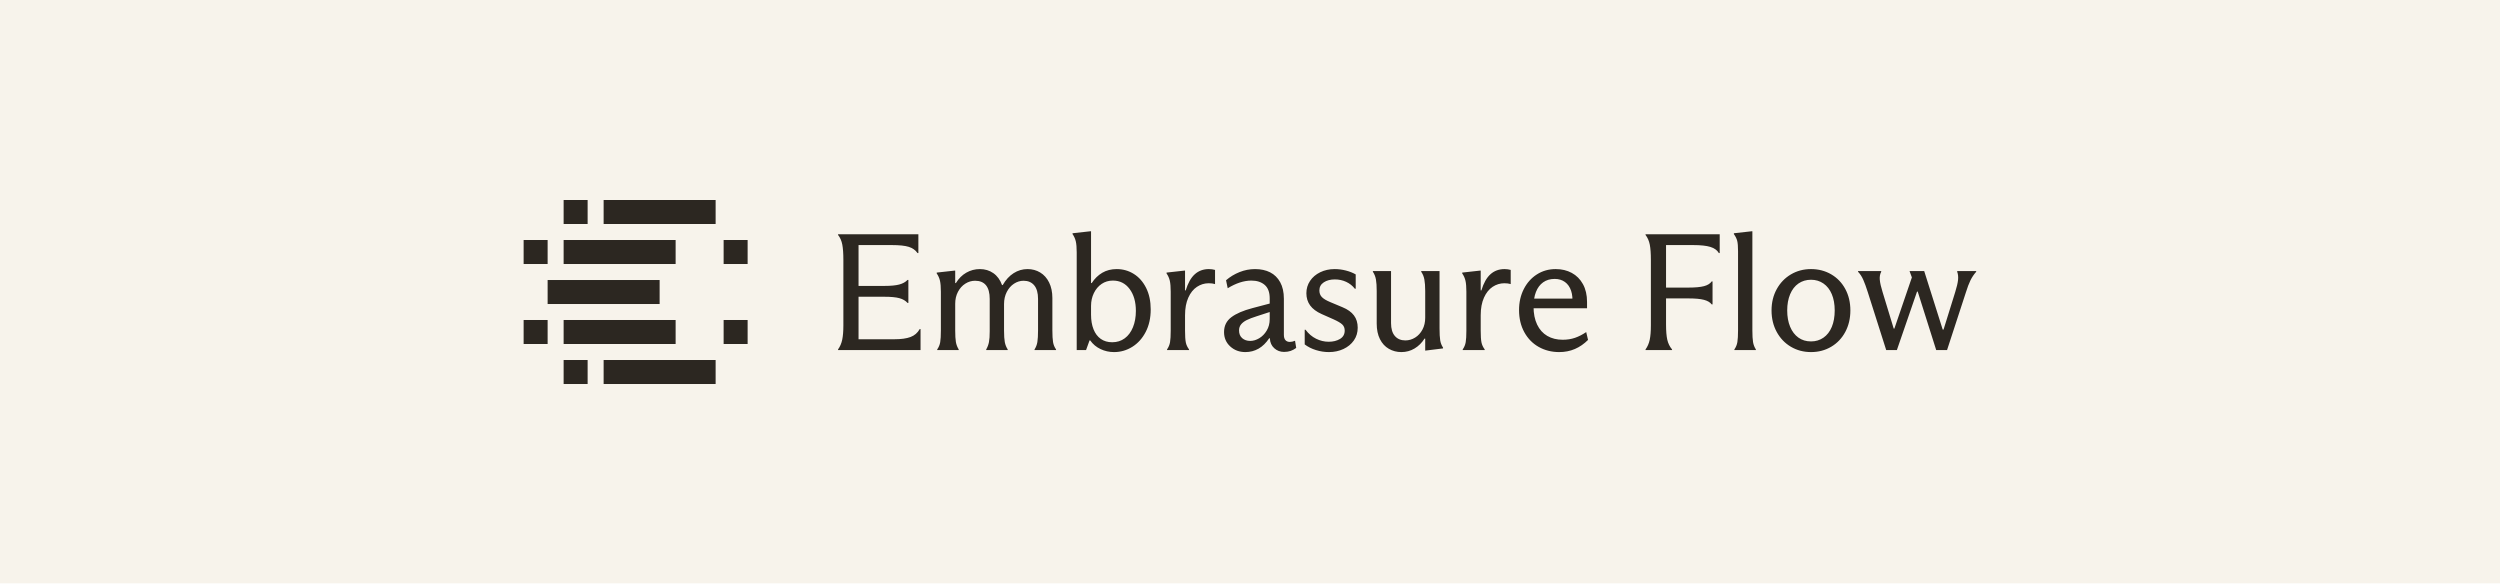
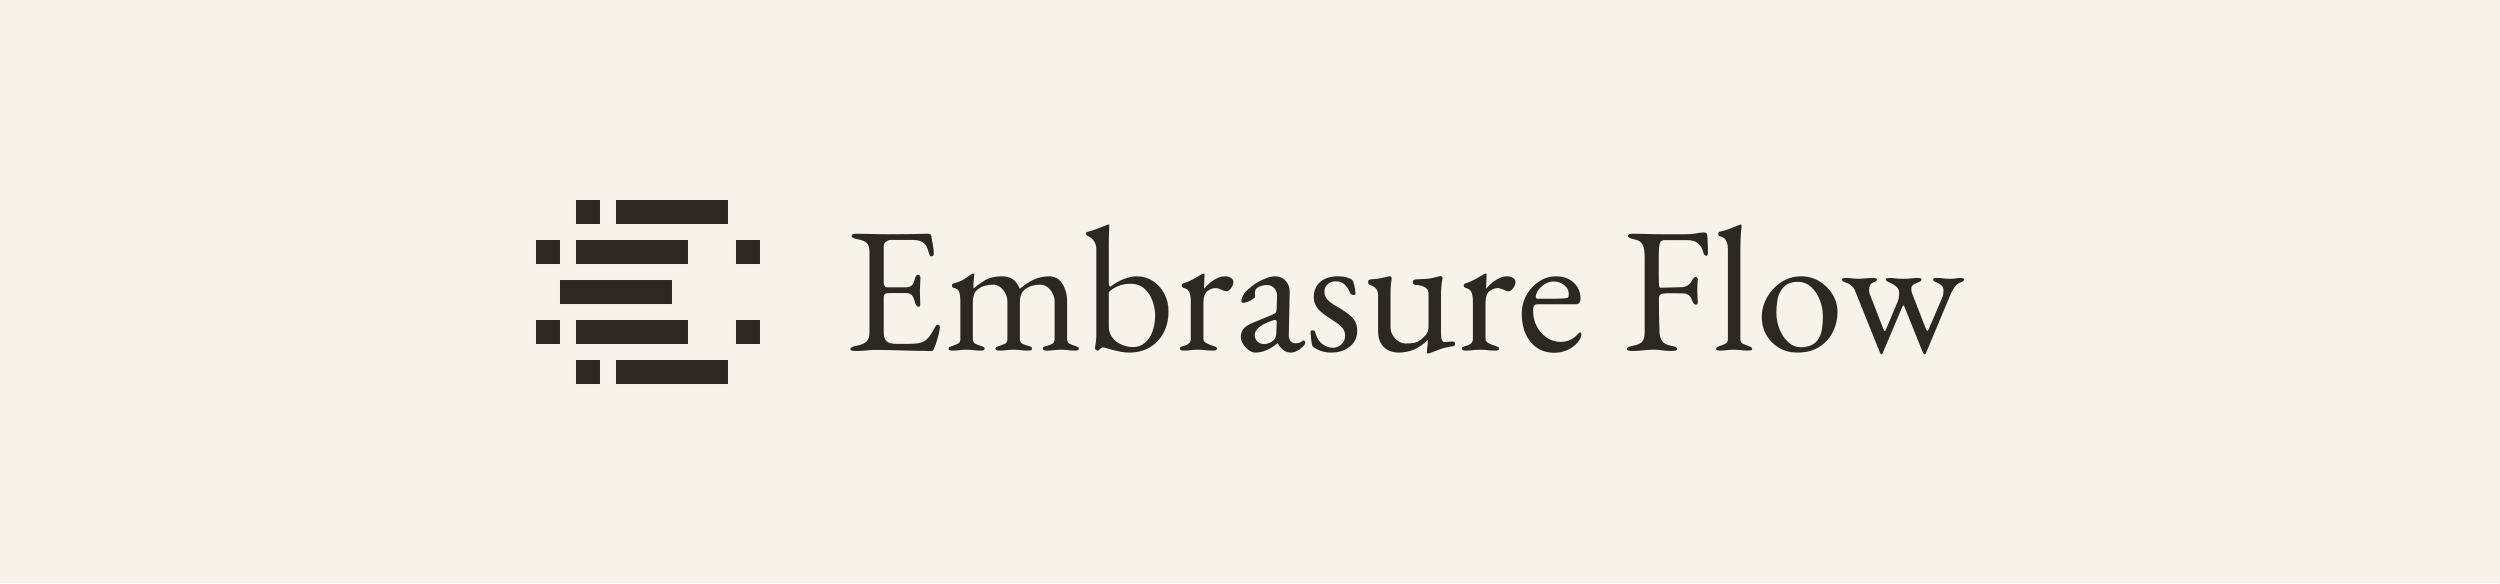
<svg xmlns="http://www.w3.org/2000/svg" width="1200" height="280" viewBox="0 0 1200 280" role="img" aria-labelledby="title desc">
  <rect width="1200" height="280" fill="#F7F3EB" />
-   <g transform="translate(251.340 96) scale(.16)" fill="#2C2721">
+   <g transform="translate(257.275 96) scale(.16)" fill="#2C2721">
    <rect x="120" width="72" height="72" />
    <rect x="120" y="480.022" width="72" height="72" />
    <rect y="120.021" width="72" height="72" />
    <rect x="600" y="120.021" width="72" height="72" />
    <rect y="359.993" width="72" height="72" />
    <rect x="600" y="359.993" width="72" height="72" />
    <rect x="240" width="336" height="72" />
    <rect x="240" y="480.022" width="336" height="72" />
    <rect x="120" y="120.021" width="336" height="72" />
    <rect x="120" y="359.993" width="336" height="72" />
    <rect x="72.001" y="240.05" width="336" height="72" />
  </g>
-   <path fill="#2C2721" transform="translate(396.340 168.040) scale(0.08 -0.08)" d="M569 126V0H74V4Q92 29 99.0 62.0Q106 95 106 149V155V540Q106 599 99.5 633.0Q93 667 74 691V695H556V582H551Q532 609 498.0 619.5Q464 630 398 630H197V385H352Q410 385 441.5 393.5Q473 402 491 421H496V283H491Q473 303 442.0 311.5Q411 320 352 320H197V65H412Q473 65 509.0 78.5Q545 92 564 126ZM691.0 350Q691.0 393 685.5 416.5Q680.0 440 666.0 460V465L774.0 477H777.0V402H781.0Q806.0 443 843.5 464.5Q881.0 486 925.0 486Q971.0 486 1006.0 461.5Q1041.0 437 1058.0 390H1062.0Q1089.0 437 1127.5 461.5Q1166.0 486 1211.0 486Q1253.0 486 1287.0 465.5Q1321.0 445 1340.5 405.5Q1360.0 366 1360.0 312V119Q1360.0 72 1364.0 48.0Q1368.0 24 1382.0 4V0H1253.0V4Q1266.0 24 1270.0 48.5Q1274.0 73 1274.0 119V307Q1274.0 361 1251.0 388.5Q1228.0 416 1187.0 416Q1157.0 416 1130.0 398.5Q1103.0 381 1086.5 349.0Q1070.0 317 1070.0 276V116Q1070.0 72 1074.5 48.0Q1079.0 24 1092.0 4V0H963.0V4Q975.0 25 979.5 48.0Q984.0 71 984.0 113Q984.0 114 984.0 114.5Q984.0 115 984.0 116V307Q984.0 361 962.0 388.5Q940.0 416 896.0 416Q865.0 416 837.5 398.5Q810.0 381 793.5 349.5Q777.0 318 777.0 278V117Q777.0 73 781.0 49.0Q785.0 25 798.0 4V0H669.0V4Q683.0 24 687.0 47.5Q691.0 71 691.0 117ZM1730.0 -12Q1687.0 -12 1649.0 6.0Q1611.0 24 1587.0 58H1583.0L1562.0 0H1506.0V586Q1506.0 629 1500.5 652.5Q1495.0 676 1481.0 696V701L1589.0 713H1592.0V402H1596.0Q1622.0 442 1659.5 464.0Q1697.0 486 1746.0 486Q1802.0 486 1848.5 457.0Q1895.0 428 1922.5 373.0Q1950.0 318 1950.0 244Q1950.0 167 1920.0 109.0Q1890.0 51 1839.5 19.5Q1789.0 -12 1730.0 -12ZM1719.0 47Q1762.0 47 1794.0 70.5Q1826.0 94 1843.5 137.0Q1861.0 180 1861.0 235Q1861.0 316 1823.5 366.5Q1786.0 417 1723.0 417Q1685.0 417 1655.5 397.0Q1626.0 377 1609.0 342.0Q1592.0 307 1592.0 265V212Q1592.0 162 1607.0 124.5Q1622.0 87 1650.5 67.0Q1679.0 47 1719.0 47ZM2070.0 350Q2070.0 393 2064.5 416.5Q2059.0 440 2045.0 460V465L2153.0 477H2156.0V358H2160.0Q2180.0 424 2214.5 455.0Q2249.0 486 2299.0 486Q2318.0 486 2336.0 481V396Q2320.0 401 2298.0 401Q2260.0 401 2227.5 379.5Q2195.0 358 2175.5 314.5Q2156.0 271 2156.0 209V116Q2156.0 69 2160.5 46.5Q2165.0 24 2180.0 4V0H2048.0V4Q2062.0 24 2066.0 47.5Q2070.0 71 2070.0 116ZM2518.0 -12Q2464.0 -12 2427.0 22.0Q2390.0 56 2390.0 108Q2390.0 164 2433.5 197.0Q2477.0 230 2561.0 252L2667.0 280L2669.0 230L2586.0 203Q2548.0 191 2526.0 180.0Q2504.0 169 2492.0 154.0Q2480.0 139 2480.0 118Q2480.0 88 2499.0 71.5Q2518.0 55 2547.0 55Q2574.0 55 2601.0 71.0Q2628.0 87 2646.0 117.0Q2664.0 147 2664.0 186V310Q2664.0 365 2634.0 391.0Q2604.0 417 2554.0 417Q2487.0 417 2412.0 371L2402.0 419Q2438.0 450 2483.0 468.0Q2528.0 486 2576.0 486Q2628.0 486 2666.5 466.5Q2705.0 447 2727.0 407.0Q2749.0 367 2749.0 308V92Q2749.0 70 2758.5 59.5Q2768.0 49 2785.0 49Q2799.0 49 2816.0 56L2823.0 13Q2807.0 1 2789.5 -5.0Q2772.0 -11 2750.0 -11Q2716.0 -11 2691.5 11.0Q2667.0 33 2665.0 69V71H2661.0Q2633.0 29 2597.0 8.5Q2561.0 -12 2518.0 -12ZM3019.0 -12Q2980.0 -12 2941.5 0.0Q2903.0 12 2874.0 34V122H2879.0Q2906.0 86 2942.5 68.0Q2979.0 50 3018.0 50Q3058.0 50 3086.0 67.0Q3114.0 84 3114.0 117Q3114.0 140 3099.0 154.0Q3084.0 168 3046.0 185L2976.0 216Q2929.0 237 2906.5 268.0Q2884.0 299 2884.0 341Q2884.0 382 2906.0 415.0Q2928.0 448 2967.0 467.0Q3006.0 486 3054.0 486Q3087.0 486 3120.5 477.5Q3154.0 469 3180.0 454V368H3175.0Q3154.0 395 3122.5 409.5Q3091.0 424 3055.0 424Q3015.0 424 2988.5 406.5Q2962.0 389 2962.0 358Q2962.0 334 2976.5 318.5Q2991.0 303 3027.0 288L3101.0 257Q3147.0 238 3169.5 208.0Q3192.0 178 3192.0 134Q3192.0 91 3169.0 58.0Q3146.0 25 3106.5 6.5Q3067.0 -12 3019.0 -12ZM3454.0 -12Q3413.0 -12 3379.0 7.5Q3345.0 27 3325.5 65.5Q3306.0 104 3306.0 159V354Q3306.0 397 3301.5 423.0Q3297.0 449 3283.0 470V474H3392.0V162Q3392.0 111 3415.0 84.5Q3438.0 58 3478.0 58Q3509.0 58 3536.5 75.0Q3564.0 92 3580.5 123.0Q3597.0 154 3597.0 194V354Q3597.0 397 3592.0 423.5Q3587.0 450 3573.0 470V474H3683.0V130Q3683.0 83 3687.0 58.5Q3691.0 34 3704.0 15V10L3599.0 -3H3597.0V69H3593.0Q3569.0 31 3533.0 9.5Q3497.0 -12 3454.0 -12ZM3844.0 350Q3844.0 393 3838.5 416.5Q3833.0 440 3819.0 460V465L3927.0 477H3930.0V358H3934.0Q3954.0 424 3988.5 455.0Q4023.0 486 4073.0 486Q4092.0 486 4110.0 481V396Q4094.0 401 4072.0 401Q4034.0 401 4001.5 379.5Q3969.0 358 3949.5 314.5Q3930.0 271 3930.0 209V116Q3930.0 69 3934.5 46.5Q3939.0 24 3954.0 4V0H3822.0V4Q3836.0 24 3840.0 47.5Q3844.0 71 3844.0 116ZM4401.0 -12Q4333.0 -12 4278.0 19.0Q4223.0 50 4191.5 107.5Q4160.0 165 4160.0 240Q4160.0 310 4188.5 366.0Q4217.0 422 4267.0 454.0Q4317.0 486 4380.0 486Q4434.0 486 4476.5 463.0Q4519.0 440 4543.5 395.5Q4568.0 351 4568.0 289V251H4230.0V309H4525.0L4479.0 274Q4484.0 321 4472.5 355.5Q4461.0 390 4435.5 408.5Q4410.0 427 4374.0 427Q4333.0 427 4304.5 406.5Q4276.0 386 4261.5 349.0Q4247.0 312 4247.0 261Q4247.0 198 4268.5 153.0Q4290.0 108 4329.5 85.0Q4369.0 62 4422.0 62Q4462.0 62 4495.5 73.5Q4529.0 85 4563.0 108L4574.0 61Q4538.0 25 4495.0 6.5Q4452.0 -12 4401.0 -12ZM4919.0 4Q4937.0 29 4944.0 61.5Q4951.0 94 4951.0 148V154V541Q4951.0 599 4944.5 632.5Q4938.0 666 4919.0 691V695H5364.0V582H5359.0Q5344.0 608 5308.0 619.0Q5272.0 630 5206.0 630H5042.0V375H5178.0Q5237.0 375 5269.5 383.5Q5302.0 392 5316.0 412H5321.0V274H5316.0Q5302.0 293 5269.5 301.5Q5237.0 310 5178.0 310H5042.0V154Q5042.0 95 5049.5 62.0Q5057.0 29 5078.0 4V0H4919.0ZM5452.0 4Q5466.0 24 5470.0 48.0Q5474.0 72 5474.0 118V593Q5474.0 636 5469.0 655.5Q5464.0 675 5449.0 696V701L5557.0 713H5560.0V118Q5560.0 72 5564.0 48.0Q5568.0 24 5581.0 4V0H5452.0ZM5912.0 -12Q5845.0 -12 5791.0 20.0Q5737.0 52 5706.0 109.0Q5675.0 166 5675.0 238Q5675.0 309 5706.0 365.5Q5737.0 422 5791.0 454.0Q5845.0 486 5912.0 486Q5979.0 486 6033.0 454.5Q6087.0 423 6117.5 366.5Q6148.0 310 6148.0 238Q6148.0 166 6117.5 109.0Q6087.0 52 6033.0 20.0Q5979.0 -12 5912.0 -12ZM5912.0 52Q5954.0 52 5986.5 74.5Q6019.0 97 6036.5 139.0Q6054.0 181 6054.0 238Q6054.0 294 6036.5 335.5Q6019.0 377 5986.5 399.5Q5954.0 422 5912.0 422Q5869.0 422 5836.5 399.5Q5804.0 377 5786.5 335.0Q5769.0 293 5769.0 238Q5769.0 182 5786.5 140.0Q5804.0 98 5836.0 75.0Q5868.0 52 5912.0 52ZM6412.0 129 6517.0 436 6503.0 474H6591.0L6702.0 123H6707.0L6777.0 348Q6791.0 393 6794.0 420.5Q6797.0 448 6789.0 470V474H6903.0V470Q6882.0 446 6868.5 418.5Q6855.0 391 6841.0 346L6728.0 0H6663.0L6552.0 351H6548.0L6427.0 0H6363.0L6252.0 349Q6238.0 393 6225.5 421.5Q6213.0 450 6194.0 470V474H6333.0V470Q6322.0 449 6324.5 421.5Q6327.0 394 6341.0 349L6408.0 129Z" />
+   <path fill="#2C2721" transform="translate(405.030 168.040) scale(0.08554 -0.08554)" d="M66 -5Q53 -5 45.0 -2.5Q37 0 37 6Q37 18 70 24Q108 31 126.0 47.0Q144 63 144 99V549Q144 585 129.5 600.0Q115 615 77 622Q60 625 52.0 630.0Q44 635 44 642Q44 648 52.0 650.5Q60 653 73 653Q111 653 137.5 652.0Q164 651 189.5 650.5Q215 650 250 650Q283 650 319.5 650.5Q356 651 387 651Q421 652 444.5 652.5Q468 653 472 653Q477 653 483.0 651.0Q489 649 490 644Q495 616 500.0 588.5Q505 561 505 541Q505 532 500.5 529.0Q496 526 491 526Q486 526 484.0 528.5Q482 531 480 536Q475 553 470.0 568.5Q465 584 458 591Q444 607 427.0 612.5Q410 618 391 618H260Q252 618 238.0 609.0Q224 600 224 586V374Q224 365 229.5 358.5Q235 352 242 352H341Q370 352 381.0 362.5Q392 373 399 401Q405 423 417 423Q421 423 425.5 419.0Q430 415 430 407Q430 403 429.5 389.0Q429 375 428.0 360.0Q427 345 427 337Q427 327 427.5 310.5Q428 294 428.5 279.0Q429 264 429 260Q429 253 427.5 248.0Q426 243 420 243Q405 243 397 275Q391 298 381.0 309.0Q371 320 351 320H258Q241 320 232.5 315.5Q224 311 224 294V102Q224 64 240.0 49.5Q256 35 290 35H364Q396 35 417.5 38.5Q439 42 455 52Q471 63 483.5 81.0Q496 99 512 129Q515 135 519.0 139.0Q523 143 528 142Q533 141 536.0 137.5Q539 134 539 128Q539 119 534.0 96.5Q529 74 521.5 50.0Q514 26 508 12Q505 5 502.5 0.0Q500 -5 494 -5Q446 -5 405.0 -4.0Q364 -3 327.0 -2.0Q290 -1 254.5 0.0Q219 1 181 1Q159 1 143.0 -0.5Q127 -2 110.0 -3.5Q93 -5 66 -5ZM608 -3Q600 -3 594.0 -1.0Q588 1 588 8Q588 15 594.5 18.0Q601 21 611 24Q625 29 639.5 35.5Q654 42 654 62V277Q654 304 648.0 324.5Q642 345 616 349Q612 350 609.5 353.0Q607 356 607 362Q607 372 615 374Q642 381 658.0 388.5Q674 396 686.5 405.5Q699 415 717 426Q719 427 721.0 428.5Q723 430 726 430Q732 430 732 423Q732 416 729.5 394.5Q727 373 727 359Q727 349 729 347H731Q754 369 791.5 391.5Q829 414 887 414Q923 414 947.0 398.5Q971 383 987 345H990Q1022 374 1063.0 394.0Q1104 414 1153 414Q1186 414 1208.0 394.0Q1230 374 1241.5 342.0Q1253 310 1253 275V62Q1253 42 1267.0 35.5Q1281 29 1296 24Q1306 21 1312.5 18.0Q1319 15 1319 8Q1319 2 1314.5 -0.5Q1310 -3 1299 -3Q1279 -3 1268.0 -1.5Q1257 0 1247.5 1.0Q1238 2 1220 2Q1203 2 1192.0 1.0Q1181 0 1169.0 -1.5Q1157 -3 1137 -3Q1128 -3 1122.5 -0.5Q1117 2 1117 8Q1117 16 1123.5 19.0Q1130 22 1140 24Q1156 28 1169.5 35.0Q1183 42 1183 62V272Q1183 296 1172.0 317.5Q1161 339 1143.0 353.0Q1125 367 1103 367Q1078 367 1056.5 361.0Q1035 355 1016 340Q988 318 988 268V62Q988 42 1003.0 35.0Q1018 28 1033 24Q1043 22 1049.5 18.5Q1056 15 1056 8Q1056 2 1051.0 -0.5Q1046 -3 1036 -3Q1016 -3 1004.5 -1.5Q993 0 982.5 1.0Q972 2 954 2Q937 2 926.0 1.0Q915 0 903.0 -1.5Q891 -3 871 -3Q863 -3 857.0 -0.5Q851 2 851 8Q851 16 858.5 18.5Q866 21 874 24Q889 29 903.5 35.5Q918 42 918 62V272Q918 296 907.0 317.5Q896 339 878.0 353.0Q860 367 838 367Q813 367 791.5 361.0Q770 355 751 340Q724 320 724 268V62Q724 42 738.0 35.5Q752 29 767 24Q775 21 782.5 18.5Q790 16 790 8Q790 2 784.5 -0.5Q779 -3 770 -3Q750 -3 738.5 -1.5Q727 0 717.0 1.0Q707 2 689 2Q672 2 661.5 1.0Q651 0 639.5 -1.5Q628 -3 608 -3ZM1601 -14Q1579 -14 1557.0 -10.0Q1535 -6 1515 -1Q1493 5 1476.5 10.0Q1460 15 1455 15Q1449 15 1443.5 11.0Q1438 7 1433 2Q1428 -3 1424 -3Q1420 -3 1415.0 0.5Q1410 4 1410 9Q1410 18 1413.5 40.0Q1417 62 1417 81V566Q1417 592 1404.0 611.0Q1391 630 1371 639Q1367 641 1362.5 644.5Q1358 648 1358 654Q1358 659 1362.0 661.0Q1366 663 1370 664Q1383 667 1405.5 675.0Q1428 683 1448.0 691.0Q1468 699 1475 702Q1481 705 1484 705Q1486 705 1488.0 703.0Q1490 701 1490 698Q1490 694 1488.5 664.5Q1487 635 1487 593V388Q1487 369 1489.0 362.5Q1491 356 1496 355Q1527 381 1568.0 397.5Q1609 414 1642 414Q1693 414 1733.5 388.0Q1774 362 1798.0 317.5Q1822 273 1822 217Q1822 149 1794.0 96.5Q1766 44 1716.5 15.0Q1667 -14 1601 -14ZM1624 17Q1662 17 1689.5 40.5Q1717 64 1732.0 104.5Q1747 145 1747 195Q1747 234 1732.5 275.0Q1718 316 1687.5 344.0Q1657 372 1609 372Q1569 372 1539.0 359.0Q1509 346 1487 326V132Q1487 97 1506.5 71.0Q1526 45 1557.5 31.0Q1589 17 1624 17ZM1906 -3Q1896 -3 1891.0 -0.5Q1886 2 1886 8Q1886 16 1892.0 18.5Q1898 21 1909 24Q1928 29 1937.5 38.5Q1947 48 1947 62V277Q1947 304 1939.0 324.0Q1931 344 1906 349Q1902 350 1899.0 354.0Q1896 358 1896 362Q1896 372 1905 374Q1931 382 1959.5 397.5Q1988 413 2004 423Q2010 427 2013.5 428.5Q2017 430 2019 430Q2024 430 2024 423Q2024 420 2023.5 408.0Q2023 396 2022.5 380.0Q2022 364 2021 348Q2021 346 2023 346Q2039 366 2058.5 381.0Q2078 396 2098.5 405.0Q2119 414 2138 414Q2159 414 2172.5 405.0Q2186 396 2186 382Q2186 372 2180.5 360.0Q2175 348 2166.0 339.0Q2157 330 2147 330Q2141 330 2134.0 332.5Q2127 335 2119 339Q2111 342 2103.0 345.0Q2095 348 2087 348Q2063 348 2040.5 331.0Q2018 314 2018 264V62Q2018 49 2032.0 40.5Q2046 32 2071 24Q2082 21 2088.0 18.0Q2094 15 2094 8Q2094 -3 2074 -3Q2044 -3 2028.5 -0.5Q2013 2 1987 2Q1970 2 1959.5 1.0Q1949 0 1937.5 -1.5Q1926 -3 1906 -3ZM2308 -14Q2290 -14 2271.5 0.0Q2253 14 2240.5 34.0Q2228 54 2228 72Q2228 104 2245.0 122.0Q2262 140 2299 155L2401 197Q2421 205 2424.5 211.0Q2428 217 2429 237L2431 301Q2432 327 2416.5 346.0Q2401 365 2372 365Q2357 365 2342.0 360.0Q2327 355 2317 347Q2311 343 2309.0 335.0Q2307 327 2307 318Q2307 314 2307.5 309.0Q2308 304 2308 300Q2308 295 2295.5 286.5Q2283 278 2267.5 271.5Q2252 265 2242 265Q2237 265 2234.0 267.5Q2231 270 2231 274Q2231 290 2241.5 308.5Q2252 327 2271 343Q2294 364 2321.0 380.0Q2348 396 2374.0 405.0Q2400 414 2420 414Q2456 414 2479.5 388.5Q2503 363 2502 325L2497 85Q2496 64 2506.5 51.0Q2517 38 2533 38Q2558 38 2570 49Q2575 54 2578 54Q2583 54 2586.0 51.0Q2589 48 2589 43Q2589 32 2578 21Q2562 5 2543.5 -4.5Q2525 -14 2509 -14Q2463 -14 2436 38H2433Q2400 11 2370.0 -1.5Q2340 -14 2308 -14ZM2355 34Q2375 34 2389.0 40.5Q2403 47 2414 58Q2419 63 2422.5 71.5Q2426 80 2427 99L2429 148Q2430 159 2428.0 164.0Q2426 169 2420 169Q2418 169 2413.0 168.0Q2408 167 2400 164Q2347 145 2326.5 124.5Q2306 104 2306 87Q2306 61 2321.5 47.5Q2337 34 2355 34ZM2734 -14Q2703 -14 2676.0 -4.5Q2649 5 2630 22Q2625 33 2622.5 59.0Q2620 85 2619 102Q2619 111 2632 111Q2636 111 2639.5 109.5Q2643 108 2644 104Q2657 55 2685.5 34.0Q2714 13 2743 13Q2772 13 2792.5 32.5Q2813 52 2813 81Q2813 108 2795.0 127.5Q2777 147 2732 175Q2698 196 2677.0 215.0Q2656 234 2646.5 254.0Q2637 274 2637 299Q2637 331 2652.0 357.0Q2667 383 2697.0 398.5Q2727 414 2772 414Q2802 414 2822.0 408.0Q2842 402 2852 395Q2860 384 2865.5 360.5Q2871 337 2871 316Q2871 309 2861 309Q2855 309 2849.5 311.5Q2844 314 2842 318Q2829 351 2809.5 368.5Q2790 386 2761 386Q2736 386 2716.5 371.0Q2697 356 2697 327Q2697 304 2711.5 286.0Q2726 268 2766 245Q2824 212 2852.5 183.5Q2881 155 2881 108Q2881 54 2840.0 20.0Q2799 -14 2734 -14ZM3279 -19Q3272 -19 3272 -11Q3272 -1 3274.5 18.5Q3277 38 3277 51Q3277 53 3277.0 54.5Q3277 56 3277 57Q3238 19 3198.5 2.5Q3159 -14 3112 -14Q3080 -14 3054.0 -0.5Q3028 13 3013.0 39.5Q2998 66 2998 105V308Q2998 330 2988.0 343.0Q2978 356 2955 365Q2950 367 2946.0 370.0Q2942 373 2942 381Q2942 390 2946.5 393.0Q2951 396 2957 397Q2991 399 3009.5 402.5Q3028 406 3056 413Q3059 414 3060.5 414.0Q3062 414 3064 414Q3075 414 3074 400Q3071 377 3069.5 361.5Q3068 346 3068 323V128Q3068 104 3080.0 83.5Q3092 63 3111.5 50.0Q3131 37 3152 37Q3178 37 3197.5 40.0Q3217 43 3236 57Q3247 65 3264.0 83.0Q3281 101 3281 132V315Q3281 336 3268.5 346.5Q3256 357 3240.0 361.0Q3224 365 3214 365Q3205 365 3199.0 368.5Q3193 372 3193 382Q3193 391 3199.5 394.0Q3206 397 3214 397Q3245 398 3265.5 399.5Q3286 401 3302.5 404.5Q3319 408 3337 413Q3339 414 3342.0 414.5Q3345 415 3347 415Q3360 415 3360 404Q3360 403 3359.5 400.5Q3359 398 3358 395Q3357 392 3355.5 378.0Q3354 364 3352.5 349.0Q3351 334 3351 326V95Q3351 68 3356.5 56.5Q3362 45 3369 45Q3377 45 3392.5 46.5Q3408 48 3415 48Q3420 48 3425.0 46.0Q3430 44 3430 35Q3430 27 3426.0 24.5Q3422 22 3416 21Q3377 16 3349.0 6.0Q3321 -4 3299 -13Q3296 -14 3290.0 -16.5Q3284 -19 3279 -19ZM3489 -3Q3479 -3 3474.0 -0.5Q3469 2 3469 8Q3469 16 3475.0 18.5Q3481 21 3492 24Q3511 29 3520.5 38.5Q3530 48 3530 62V277Q3530 304 3522.0 324.0Q3514 344 3489 349Q3485 350 3482.0 354.0Q3479 358 3479 362Q3479 372 3488 374Q3514 382 3542.5 397.5Q3571 413 3587 423Q3593 427 3596.5 428.5Q3600 430 3602 430Q3607 430 3607 423Q3607 420 3606.5 408.0Q3606 396 3605.5 380.0Q3605 364 3604 348Q3604 346 3606 346Q3622 366 3641.5 381.0Q3661 396 3681.5 405.0Q3702 414 3721 414Q3742 414 3755.5 405.0Q3769 396 3769 382Q3769 372 3763.5 360.0Q3758 348 3749.0 339.0Q3740 330 3730 330Q3724 330 3717.0 332.5Q3710 335 3702 339Q3694 342 3686.0 345.0Q3678 348 3670 348Q3646 348 3623.5 331.0Q3601 314 3601 264V62Q3601 49 3615.0 40.5Q3629 32 3654 24Q3665 21 3671.0 18.0Q3677 15 3677 8Q3677 -3 3657 -3Q3627 -3 3611.5 -0.5Q3596 2 3570 2Q3553 2 3542.5 1.0Q3532 0 3520.5 -1.5Q3509 -3 3489 -3ZM3987 -15Q3932 -15 3891.0 12.0Q3850 39 3827.0 88.5Q3804 138 3804 203Q3804 261 3830.5 308.5Q3857 356 3901.0 385.0Q3945 414 3997 414Q4037 414 4068.0 398.0Q4099 382 4116.5 353.5Q4134 325 4134 288Q4134 257 4104 257H3893Q3879 257 3873.5 249.5Q3868 242 3868 220Q3868 172 3889.0 132.5Q3910 93 3945.0 69.5Q3980 46 4022 46Q4052 46 4076.5 57.5Q4101 69 4120 91Q4124 96 4126.0 97.5Q4128 99 4131 99Q4139 99 4139 89Q4139 70 4121 47Q4106 28 4085.0 14.0Q4064 0 4039.0 -7.5Q4014 -15 3987 -15ZM3895 288H3986Q4010 288 4027.0 289.0Q4044 290 4060 293Q4065 294 4066.5 299.5Q4068 305 4068 315Q4068 344 4042.5 364.5Q4017 385 3982 385Q3959 385 3936.0 371.5Q3913 358 3898.0 338.0Q3883 318 3883 298Q3883 288 3895 288ZM4423 -5Q4410 -5 4402.0 -2.5Q4394 0 4394 6Q4394 18 4427 24Q4465 31 4479.5 47.0Q4494 63 4494 100V522Q4494 567 4482.5 591.0Q4471 615 4433 622Q4416 625 4408.0 630.0Q4400 635 4400 642Q4400 648 4408.0 650.5Q4416 653 4429 653Q4466 653 4491.5 652.0Q4517 651 4542.0 650.5Q4567 650 4601 650Q4630 650 4663.0 650.0Q4696 650 4727 650Q4759 650 4783.5 655.0Q4808 660 4826 660Q4831 660 4837.0 658.0Q4843 656 4844 651Q4846 640 4847.0 618.5Q4848 597 4848.5 577.0Q4849 557 4849 550Q4849 529 4840 529Q4835 529 4831.0 532.5Q4827 536 4825 541Q4821 558 4815.0 570.5Q4809 583 4802 590Q4788 606 4771.0 611.5Q4754 617 4735 617H4608Q4585 617 4580.0 602.0Q4575 587 4574 567Q4573 548 4573.0 520.5Q4573 493 4573 467Q4573 442 4573.0 416.0Q4573 390 4574 372Q4574 364 4575.5 357.0Q4577 350 4584 350Q4616 350 4649.0 351.5Q4682 353 4700 353Q4722 353 4738.0 365.0Q4754 377 4761 394Q4763 398 4769.0 404.5Q4775 411 4779 411Q4783 411 4788.0 406.5Q4793 402 4792 395Q4791 378 4790.0 365.0Q4789 352 4789 340Q4789 325 4790.0 309.5Q4791 294 4792 272Q4792 265 4790.5 260.0Q4789 255 4783 255Q4773 255 4767.5 264.0Q4762 273 4760 278Q4753 301 4739.0 309.5Q4725 318 4713 318Q4700 318 4687.5 318.5Q4675 319 4663 319Q4646 319 4630.0 319.0Q4614 319 4598 317Q4588 316 4581.0 310.5Q4574 305 4574 292Q4574 246 4574.5 198.5Q4575 151 4577 101Q4579 69 4592.5 50.0Q4606 31 4643 24Q4660 21 4668.0 17.0Q4676 13 4676 6Q4676 0 4668.0 -2.5Q4660 -5 4647 -5Q4620 -5 4605.5 -3.0Q4591 -1 4579.5 0.5Q4568 2 4549 2Q4525 2 4506.5 0.5Q4488 -1 4469.0 -3.0Q4450 -5 4423 -5ZM4915 -3Q4910 -3 4902.5 -1.5Q4895 0 4895 6Q4895 14 4902.5 17.5Q4910 21 4918 24Q4933 29 4947.0 35.5Q4961 42 4961 62V566Q4961 595 4950.5 614.5Q4940 634 4915 639Q4907 641 4907 652Q4907 662 4914 664Q4940 670 4959.0 676.5Q4978 683 4994.5 690.0Q5011 697 5027 703Q5031 705 5033 705Q5035 705 5036.5 702.5Q5038 700 5038 698Q5038 689 5034.5 659.5Q5031 630 5031 562V62Q5031 42 5045.0 35.5Q5059 29 5074 24Q5082 21 5089.5 17.5Q5097 14 5097 6Q5097 0 5089.5 -1.5Q5082 -3 5077 -3Q5058 -3 5046.5 -1.5Q5035 0 5024.5 1.0Q5014 2 4996 2Q4979 2 4968.0 1.0Q4957 0 4946.0 -1.5Q4935 -3 4915 -3ZM5350 -14Q5294 -14 5249.0 12.0Q5204 38 5177.5 83.5Q5151 129 5151 187Q5151 229 5167.5 269.0Q5184 309 5214.0 342.0Q5244 375 5284.0 394.5Q5324 414 5370 414Q5428 414 5474.5 386.0Q5521 358 5548.5 312.5Q5576 267 5576 213Q5576 155 5550.5 103.0Q5525 51 5475.0 18.5Q5425 -14 5350 -14ZM5371 16Q5405 16 5432.0 29.0Q5459 42 5474 71Q5486 94 5490.0 127.0Q5494 160 5494 189Q5494 237 5476.5 281.5Q5459 326 5427.5 354.5Q5396 383 5353 383Q5326 383 5304.5 374.5Q5283 366 5265 343Q5245 318 5239.0 282.0Q5233 246 5233 210Q5233 161 5251.0 116.5Q5269 72 5300.0 44.0Q5331 16 5371 16ZM5822 -23Q5820 -23 5818.0 -21.0Q5816 -19 5815 -16L5676 329Q5669 349 5654.0 361.5Q5639 374 5624 378Q5616 381 5608.5 385.0Q5601 389 5601 396Q5601 402 5608.5 403.5Q5616 405 5621 405Q5634 405 5645.5 404.0Q5657 403 5669.0 401.5Q5681 400 5694 400Q5708 400 5722.0 401.5Q5736 403 5749.5 404.0Q5763 405 5777 405Q5781 405 5789.0 403.5Q5797 402 5797 396Q5797 389 5789.5 385.0Q5782 381 5774 378Q5764 375 5758.5 363.5Q5753 352 5753 338Q5753 325 5758 312L5836 111Q5837 107 5841 107Q5845 107 5846 111L5914 273Q5919 286 5920.5 298.0Q5922 310 5922 321Q5922 343 5905.0 357.0Q5888 371 5871 378Q5863 381 5855.5 385.0Q5848 389 5848 396Q5848 402 5855.0 403.5Q5862 405 5868 405Q5882 405 5898.5 402.5Q5915 400 5943 400Q5971 400 5991.0 402.5Q6011 405 6027 405Q6032 405 6039.5 403.5Q6047 402 6047 396Q6047 389 6039.5 385.0Q6032 381 6024 378Q6013 374 6001.5 367.0Q5990 360 5990 342Q5990 336 5991.5 328.5Q5993 321 5997 312L6072 119Q6077 108 6080 108Q6084 108 6088 118L6164 295Q6168 303 6169.5 315.0Q6171 327 6171 334Q6171 352 6159.0 363.0Q6147 374 6136 378Q6128 381 6120.5 385.0Q6113 389 6113 396Q6113 402 6120.5 403.5Q6128 405 6133 405Q6155 405 6168.0 402.5Q6181 400 6208 400Q6227 400 6235.0 401.5Q6243 403 6249.0 404.0Q6255 405 6266 405Q6272 405 6279.0 403.5Q6286 402 6286 396Q6286 389 6278.5 385.0Q6271 381 6263 378Q6248 374 6234.0 354.5Q6220 335 6210 312L6073 -16Q6070 -23 6064 -23Q6060 -23 6056 -16L5952 242Q5949 250 5946 251Q5943 251 5939 241L5830 -16Q5827 -23 5822 -23Z" />
</svg>
